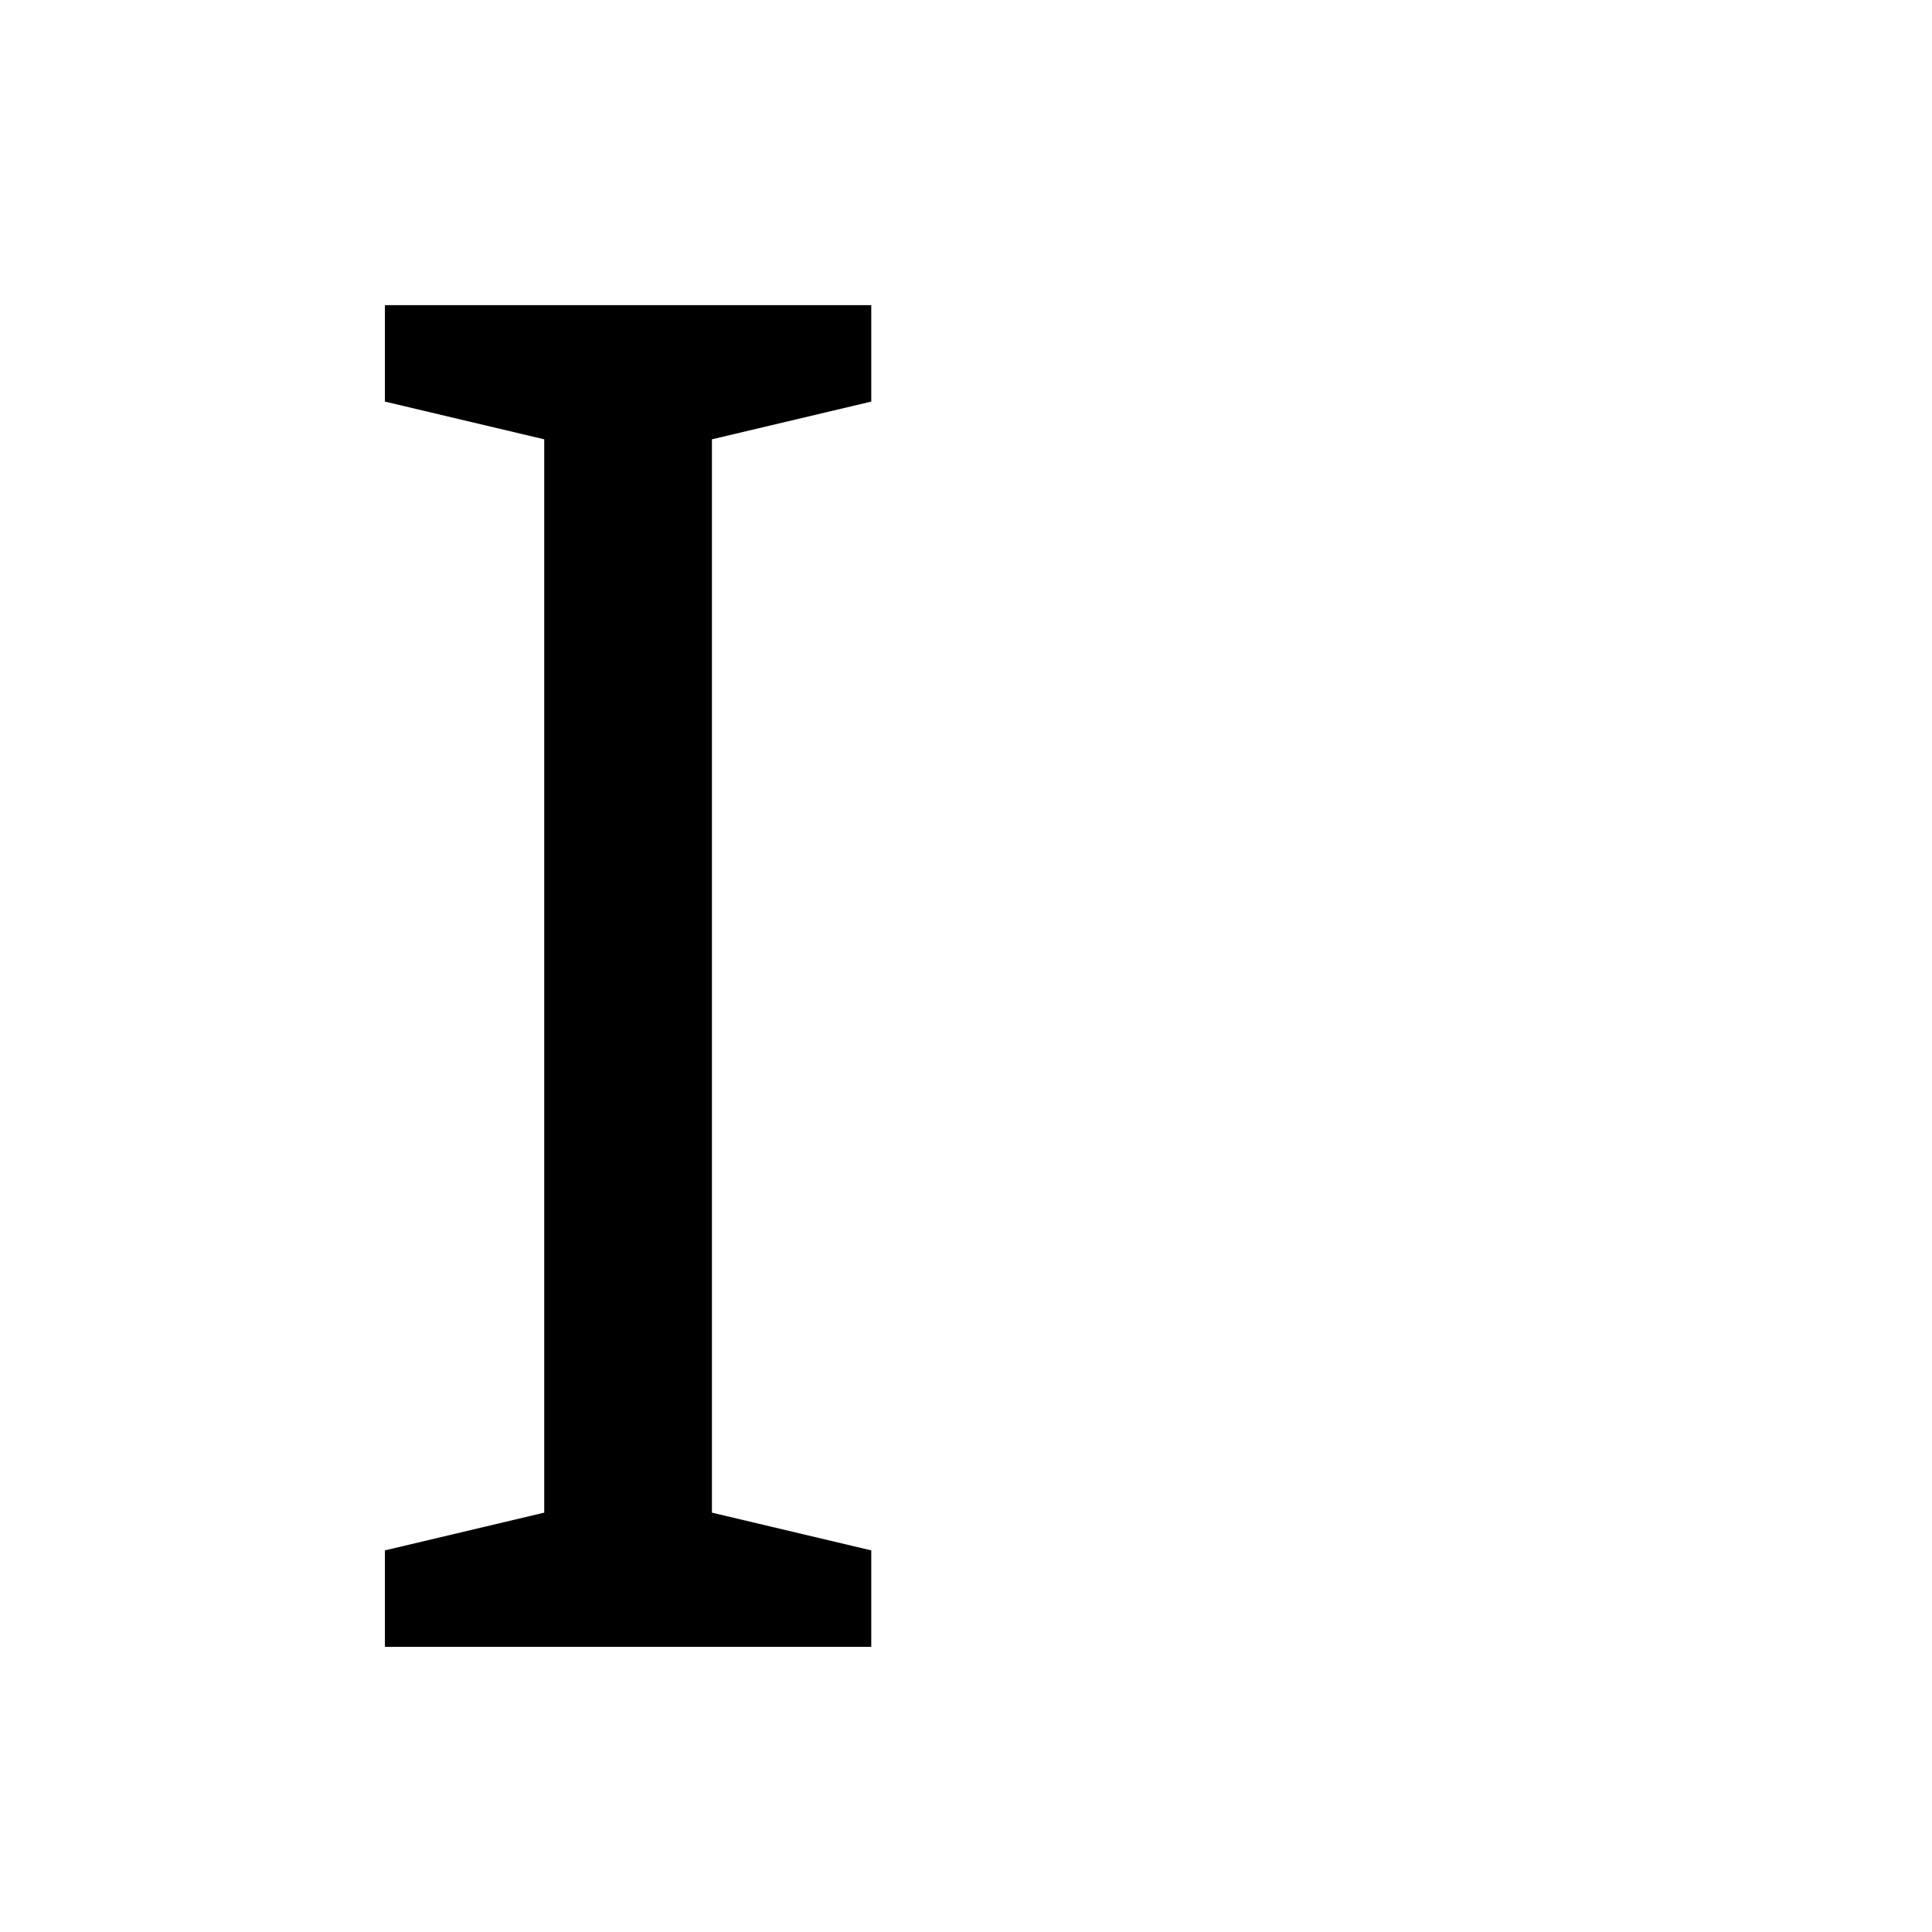
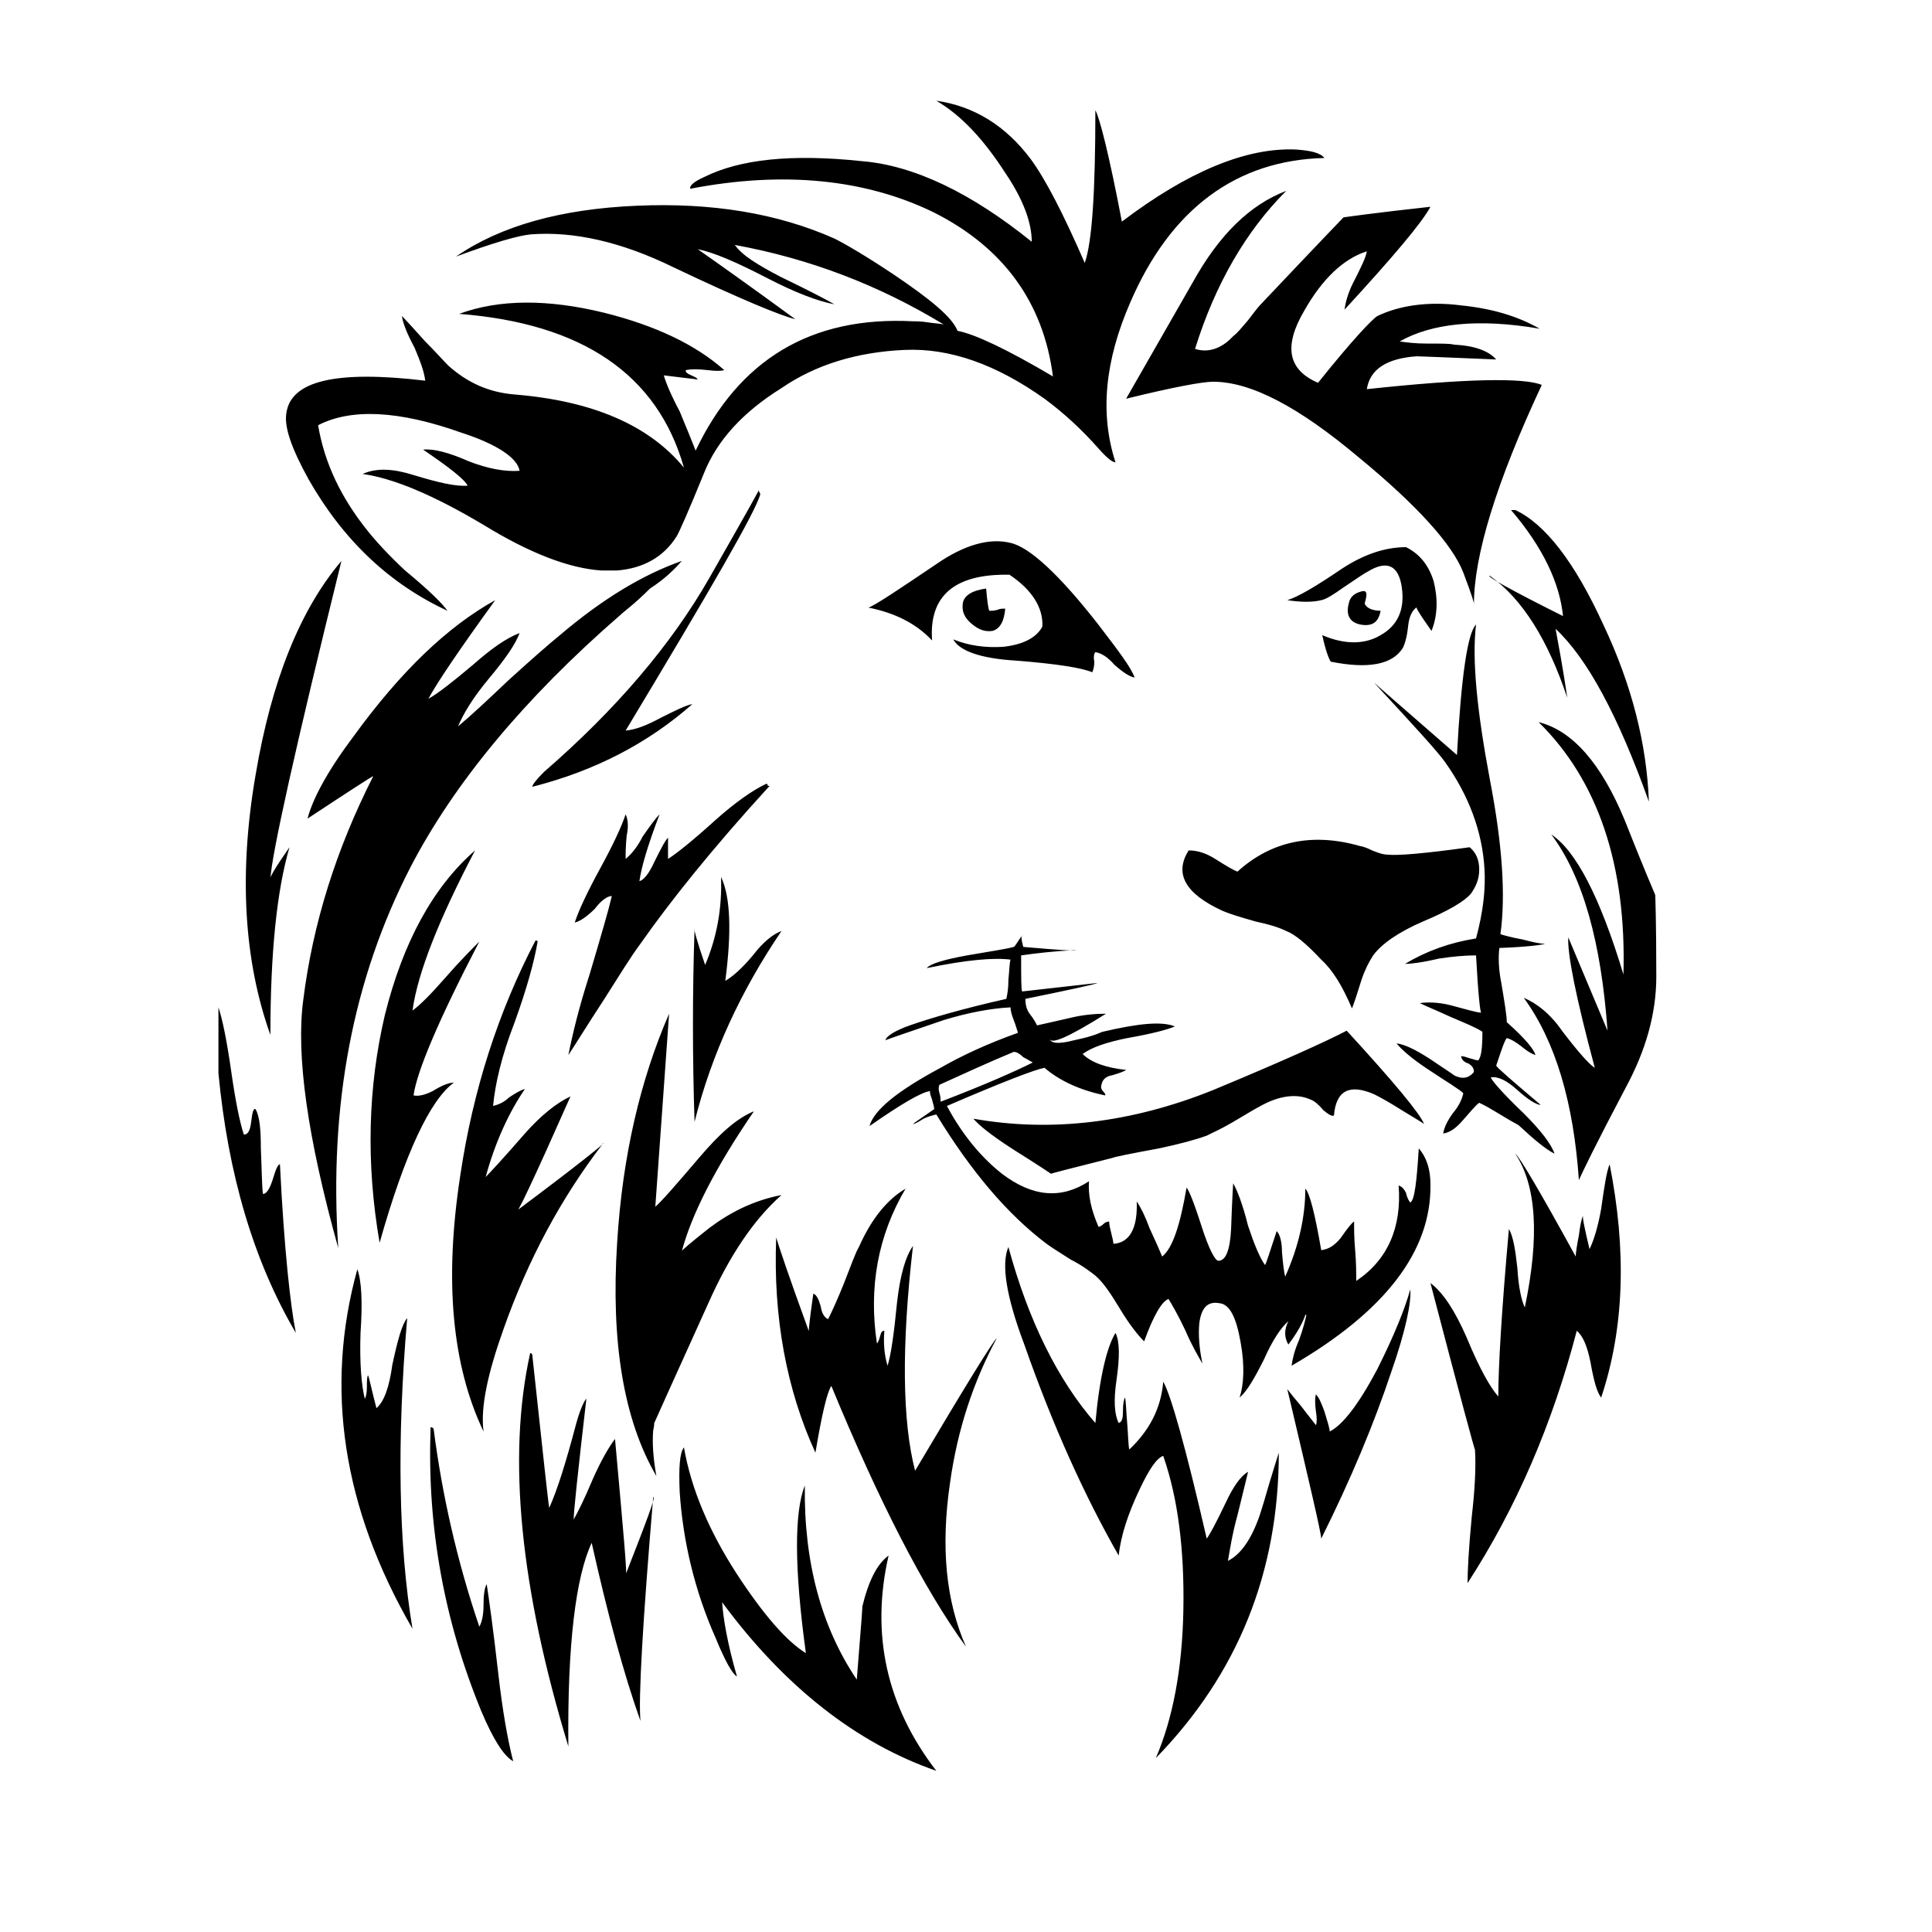
- <svg xmlns="http://www.w3.org/2000/svg" version="1.1" id="Layer_1" x="0px" y="0px" viewBox="0 0 7.2 7.2" style="enable-background:new 0 0 7.2 7.2;" xml:space="preserve">
-   <style type="text/css">
- 	.st0{font-family:'Lions';}
- 	.st1{font-size:7px;}
- </style>
-   <text transform="matrix(1 0 0 1 1.1532 6.1372)" class="st0 st1">I</text>
+ <svg xmlns="http://www.w3.org/2000/svg" version="1.1" id="Layer_1" x="0px" y="0px" viewBox="0 0 182.2 182.2" style="enable-background:new 0 0 182.2 182.2;" xml:space="preserve">
+   <g>
+     <path d="M24.8,112.6c0.3,0,0.6-0.4,0.9-1.3c0.3-1,0.5-1.5,0.7-1.5c0.4,8.1,1,13.4,1.5,15.9c-4-6.8-6.4-15-7.3-24.5V95   c0.4,1.2,0.8,3.2,1.2,6c0.4,2.8,0.8,4.8,1.2,6c0.4,0,0.6-0.4,0.7-1.3c0.1-0.8,0.2-1.2,0.4-1.1c0.4,0.7,0.5,2,0.5,3.7   C24.7,110.6,24.7,112,24.8,112.6z M27.3,79.9c-1.2,4.1-1.8,10-1.8,17.7c-2.5-7-3-15.2-1.4-24.5c1.5-8.9,4.2-15.6,8.1-20.2   c-4.4,17.8-6.6,27.8-6.7,30C25.4,82.8,25.9,81.9,27.3,79.9z M42.2,57.6c-5.4-2.5-9.8-6.6-13.1-12.4c-1.6-2.9-2.3-4.9-2.1-6.2   c0.4-3.1,4.7-4.1,13.1-3.1c-0.1-0.9-0.5-1.9-1-3.1c-0.7-1.3-1.1-2.3-1.2-3c0.5,0.5,1.2,1.3,2.2,2.4c1,1,1.7,1.8,2.2,2.3   c1.8,1.6,3.8,2.5,6.2,2.7c7.4,0.6,12.7,2.9,16,6.9c-2.5-8.8-9.6-13.6-21.2-14.5c3.8-1.4,8.4-1.4,13.7-0.1c4.8,1.2,8.6,3,11.3,5.4   c-0.3,0.1-0.8,0.1-1.6,0c-0.9-0.1-1.5-0.1-2,0c-0.1,0.1,0,0.3,0.5,0.5c0.5,0.2,0.7,0.4,0.5,0.4c0.4,0-0.7-0.1-3.1-0.4   c0.2,0.7,0.7,1.9,1.5,3.4c0.7,1.7,1.2,2.9,1.5,3.7c4.1-8.6,10.9-12.7,20.5-12.2c0.3,0,0.8,0,1.4,0.1c0.6,0.1,1.1,0.1,1.5,0.2   c-6.1-3.7-12.6-6.2-19.7-7.5c0.7,1,2.2,1.9,4.3,3c2.7,1.3,4.4,2.2,5.1,2.6c-1.6-0.3-3.7-1.1-6.4-2.5c-2.9-1.5-5-2.4-6.5-2.7   c2,1.4,5.1,3.6,9.2,6.6c-1.3-0.3-5.2-1.9-11.5-4.9c-4.9-2.4-9.4-3.4-13.4-3.1c-1.2,0.1-3.6,0.8-7.1,2.1c4.2-2.9,9.9-4.5,17.1-4.8   c7-0.3,13.2,0.7,18.6,3.1c1,0.5,2.9,1.6,5.6,3.4c3.4,2.3,5.5,4,6,5.3c1.6,0.3,4.6,1.7,9,4.3c-0.9-7-4.7-12.2-11.3-15.5   c-6.4-3.1-14.1-3.9-22.9-2.2c-0.1-0.3,0.4-0.7,1.3-1.1c3.4-1.7,8.3-2.2,14.9-1.5c4.9,0.4,10.3,3,16,7.6c0-1.8-0.8-4-2.5-6.5   c-2-3.1-4.1-5.4-6.5-6.8c3.5,0.5,6.5,2.3,8.9,5.5c1.4,1.9,3.1,5.2,5.1,9.8c0.7-2,1-6.8,1-14.4c0.4,0.7,1.3,4.2,2.5,10.5   c6.2-4.7,11.7-7,16.4-6.8c1.4,0.1,2.3,0.3,2.7,0.8c-8.3,0.2-14.5,4.8-18.3,13.6c-2.4,5.5-2.9,10.5-1.4,15.1c-0.3,0-0.8-0.4-1.6-1.3   c-1.5-1.7-3.2-3.3-5.1-4.7c-4.5-3.2-8.9-4.8-13.2-4.6c-4.5,0.2-8.4,1.4-11.6,3.6c-3.7,2.3-6.1,5-7.3,8c-1.5,3.7-2.4,5.7-2.6,6   c-1.2,1.9-3.1,3-5.6,3.2c-0.4,0-1,0-1.5,0c-3-0.2-6.7-1.6-11.1-4.3c-4.7-2.8-8.5-4.4-11.4-4.8c1.3-0.6,2.9-0.5,4.8,0.1   c2.3,0.7,4,1.1,5.1,1c-0.3-0.6-1.7-1.7-4.2-3.4c1-0.1,2.5,0.3,4.3,1.1c1.8,0.7,3.4,1,4.8,0.9c-0.2-1.2-2.1-2.5-5.5-3.6   c-5.9-2.1-10.4-2.3-13.5-0.7c0.6,3.6,2.2,6.9,4.7,10c0.8,1,2,2.3,3.5,3.7C40.5,55.7,41.7,56.9,42.2,57.6z M58.5,58   c-9.1,7.9-15.7,15.9-19.8,23.8c-5.4,10.5-7.7,22.4-6.8,35.9c-2.9-10.4-4-18.2-3.3-23.4c0.9-7.2,3.1-14.2,6.6-21.1   c-0.1,0-2.1,1.3-6.2,4c0.5-1.9,1.9-4.5,4.3-7.7c4.5-6.2,8.9-10.4,13.4-12.9c-3.4,4.7-5.5,7.8-6.3,9.3c0.9-0.5,2.3-1.6,4.2-3.2   c1.7-1.5,3.1-2.5,4.4-3c-0.4,1.1-1.4,2.5-2.9,4.3c-1.5,1.8-2.4,3.3-2.9,4.5c1.2-1,2.7-2.4,4.7-4.3c2.2-2,3.8-3.4,4.9-4.3   c4-3.4,7.8-5.7,11.5-7c-0.7,0.8-1.6,1.7-3,2.6C59.8,57,58.8,57.7,58.5,58z M38.4,124.3c-1,11.7-0.8,21.5,0.5,29.3   c-6.6-11.4-8.3-22.7-5.2-33.9c0.4,1.1,0.5,3.1,0.3,6c-0.1,2.9,0.1,5,0.4,6.2c0.1-0.1,0.2-0.5,0.2-1.1c0-0.5,0-0.9,0.1-1.1   c0.1,0.1,0.3,1.2,0.8,3.1c0.7-0.6,1.2-1.9,1.5-4.1C37.5,126.4,37.9,124.9,38.4,124.3z M35.8,117.2c-1.3-7.5-1.1-14.7,0.5-21.5   c1.7-6.8,4.5-12,8.5-15.5c-3.4,6.5-5.4,11.5-5.9,15.1c0.7-0.5,1.7-1.5,3.1-3.1c1.4-1.6,2.5-2.7,3.2-3.4c-3.9,7.5-5.9,12.3-6.2,14.5   c0.4,0.1,1,0,1.8-0.4c0.8-0.5,1.5-0.8,2-0.8C40.6,103.7,38.2,108.7,35.8,117.2z M45.2,153.4c0.2-0.3,0.4-1,0.4-2c0-1,0.1-1.7,0.3-2   c0.2,1.3,0.6,4.1,1.1,8.5c0.4,3.5,0.9,6.3,1.4,8.2c-0.9-0.5-1.9-2.1-3-4.7c-3.5-8.5-5.1-17.3-4.8-26.4v-0.4c0.2,0,0.3,0.1,0.3,0.2   C41.7,141,43.1,147.2,45.2,153.4z M56.9,107.8c-4,5.2-7.1,11-9.4,17.5c-1.5,4.2-2.2,7.4-1.9,9.7c-3-6.3-3.7-14.3-2.2-24.1   c1.2-8.1,3.6-15.5,7.1-22.2c0.1,0,0.2,0,0.2,0.1c0.1,0,0.1,0,0,0c-0.3,1.8-1,4.4-2.2,7.7c-1.2,3.1-1.8,5.7-2,7.8   c0.4-0.1,1-0.3,1.5-0.8c0.6-0.4,1.1-0.7,1.5-0.8c-1.5,2.2-2.8,5-3.7,8.3c0.4-0.4,1.7-1.8,3.7-4.1c1.5-1.7,3-2.9,4.3-3.5   c-3.5,7.9-5.2,11.5-5.1,10.8C54.6,109.8,57.3,107.6,56.9,107.8z M59,148.5c2-5.1,2.9-7.5,2.6-7.3c-1,11.9-1.4,19-1.2,21.1   c-1.6-4.5-3.1-10.1-4.6-16.8c-1.5,3.2-2.3,9.6-2.2,19.2c-4.5-14.8-5.8-27.2-3.6-37.1c0.1,0,0.2,0.1,0.2,0.2c1,9.2,1.5,14,1.6,14.4   c0.8-1.8,1.6-4.4,2.5-7.8c0.4-1.5,0.8-2.3,1-2.5c-0.8,6.9-1.2,10.7-1.2,11.4c0.4-0.7,1-1.9,1.8-3.8c0.8-1.8,1.5-3,2.1-3.8   C58.8,144.6,59.2,148.9,59,148.5z M71.5,46.3c0.1,0,0.1,0.1,0.2,0.3c-0.4,1.6-4.7,9-12.7,22.3c1-0.1,2-0.5,3.3-1.2   c1.4-0.7,2.4-1.2,3-1.3c-4.2,3.7-9.2,6.3-15.1,7.8c0-0.2,0.4-0.7,1.1-1.4c6.8-5.9,12-12,15.6-18.3C70.5,48.2,72,45.5,71.5,46.3z    M72.5,74.2C67.2,80,63.2,85,60.4,89c-0.9,1.2-2,3-3.4,5.2c-1.7,2.6-2.8,4.4-3.4,5.3c0.4-2,1-4.5,2-7.6c1.1-3.7,1.8-6.1,2.1-7.4   c-0.4,0-1,0.4-1.6,1.2c-0.7,0.7-1.4,1.2-1.9,1.3c0.4-1.2,1.2-2.9,2.4-5.1c1.2-2.2,2-3.9,2.4-5.1c0.2,0.4,0.3,1.1,0.1,2   C59,79.8,59,80.5,59,81c0.5-0.4,1.1-1.1,1.6-2.1c0.7-1,1.2-1.7,1.6-2.1c-1.1,2.9-1.7,4.9-1.9,6.3c0.4-0.1,0.9-0.7,1.4-1.8   c0.6-1.2,1-2,1.3-2.3v2c0.8-0.5,2.3-1.7,4.4-3.6c1.9-1.7,3.6-2.9,4.9-3.5c0.1,0.1,0.1,0.1,0.1,0.2C72.6,74.1,72.6,74.2,72.5,74.2z    M61.6,134.9c-0.1,1.2,0,2.6,0.3,4.3c-3.1-5.3-4.3-12.7-3.7-22c0.5-8.2,2.2-15.4,4.9-21.6l-1.3,18.2c0.5-0.4,1.9-2,4.2-4.7   c1.8-2.1,3.4-3.6,5.1-4.3c-3.7,5.4-5.9,9.8-6.8,13.2c-0.1,0,0.7-0.7,2.6-2.2c2-1.5,4.2-2.6,6.8-3.1c-2.6,2.3-4.9,5.7-6.9,10.2   c-3.4,7.5-5.1,11.3-5.1,11.3S61.7,134.5,61.6,134.9z M83.8,146.7c-1.7,7.4-0.2,14.2,4.5,20.3c-7.5-2.6-14.3-7.9-20.2-15.9   c0.1,1.5,0.5,3.9,1.4,7c-0.4-0.2-1.1-1.4-2-3.6c-2-4.5-3.1-9.2-3.4-13.8c-0.1-2.3,0-3.7,0.4-4.2c0.7,4,2.4,7.9,4.9,11.8   c2.6,4,4.8,6.5,6.6,7.6c-1.1-8-1.1-13.3-0.1-15.8c-0.1,7.3,1.6,13.4,4.9,18.3c0.4-5.1,0.6-7.4,0.5-6.8   C81.9,149.1,82.7,147.5,83.8,146.7z M73.7,87.8c-3.8,5.6-6.6,11.6-8.2,18c-0.2-6.1-0.2-12.2,0-18.2c-0.1-0.1,0.2,1.1,1,3.4   c1.1-2.6,1.6-5.3,1.5-8.3c0.9,1.9,1,5.2,0.4,9.8c0.7-0.4,1.6-1.2,2.6-2.4C72,88.8,72.9,88.1,73.7,87.8z M86.3,138.7   c4.8-8.1,7.4-12.3,7.7-12.5c-2.2,4.1-3.7,8.6-4.4,13.6c-0.9,6.1-0.4,11.2,1.5,15.5c-4-5.5-8.2-13.7-12.7-24.6   c-0.4,0.6-0.9,2.7-1.5,6.3c-2.7-5.9-4-12.7-3.7-20.3c0.2,0.7,1.2,3.7,3.1,8.9c-0.1,0.4,0-0.8,0.4-3.6c0.3,0.1,0.5,0.5,0.7,1.2   c0.1,0.7,0.4,1.1,0.7,1.2c0.4-0.8,0.9-1.9,1.5-3.4c0.7-1.8,1.1-2.9,1.4-3.4c1.2-2.7,2.7-4.5,4.4-5.5c-2.6,4.4-3.5,9.3-2.7,14.6   c0.1-0.1,0.2-0.3,0.3-0.7c0.1-0.4,0.2-0.5,0.4-0.5c-0.1,1.2,0,2.3,0.3,3.3c0.3-0.9,0.6-2.9,0.9-6c0.3-2.6,0.8-4.3,1.5-5.3   C85,127,85.1,134.1,86.3,138.7z M103.3,61.5c-0.1,0.1-0.2,0.4-0.1,0.9c0,0.5-0.1,0.8-0.2,1c-0.9-0.4-3.3-0.8-7.2-1.1   c-3.3-0.2-5.3-0.9-5.9-2c1.5,0.6,3,0.8,4.7,0.7c1.8-0.2,3.1-0.8,3.7-1.9c0.1-1.8-1-3.5-3.1-4.9c-5.2-0.1-7.6,2-7.3,6.2   c-1.5-1.6-3.5-2.6-6-3.1c0.6-0.2,2.7-1.6,6.4-4.1c2.6-1.8,5-2.5,7-2c1.8,0.4,4.6,3,8.2,7.6c2,2.6,3.2,4.2,3.5,5.1   c-0.5-0.1-1.1-0.5-1.9-1.2C104.5,62,103.9,61.6,103.3,61.5z M121.5,126.8c-0.4-0.7-0.4-1.4,0-2.2c-0.7,0.6-1.5,1.8-2.3,3.6   c-0.9,1.8-1.6,3-2.3,3.6c0.4-1.2,0.5-3,0.1-5.2c-0.4-2.3-1-3.6-2-3.7c-1.1-0.2-1.7,0.4-1.9,1.9c-0.1,1.1,0,2.4,0.3,3.8   c-0.4-0.7-1-1.7-1.6-3.1c-0.7-1.5-1.3-2.5-1.6-3c-0.6,0.2-1.4,1.5-2.3,4c-0.6-0.6-1.4-1.6-2.3-3.1c-0.9-1.5-1.6-2.5-2.3-3.1   c-0.5-0.4-1.3-1-2.3-1.5c-1.1-0.7-1.9-1.2-2.3-1.5c-3.7-2.8-7.1-6.8-10.4-12.2c-0.4,0.1-0.8,0.2-1.2,0.4c-0.5,0.3-0.8,0.5-1,0.5   c0.1-0.1,0.7-0.5,2-1.4c0-0.2-0.1-0.5-0.2-0.9c-0.1-0.3-0.2-0.5-0.2-0.8c-0.8,0.1-2.7,1.2-5.7,3.3c0.4-1.5,2.6-3.3,6.7-5.5   c2.1-1.2,4.5-2.3,7.3-3.3c-0.1-0.3-0.2-0.7-0.4-1.2c-0.2-0.5-0.3-0.9-0.3-1.2c-1.9,0.1-4,0.5-6.3,1.2c-3.2,1.1-5,1.7-5.5,1.9   c0.1-0.4,0.9-0.9,2.3-1.4c2-0.7,5.1-1.6,9.1-2.5c0.1-0.4,0.2-1,0.2-1.8c0.1-1,0.1-1.6,0.2-1.9c-1.5-0.2-4.1,0-7.9,0.8   c0.3-0.4,1.6-0.8,3.8-1.2c2.3-0.4,3.7-0.6,4.4-0.8c0.1,0,0.3-0.4,0.8-1.1c-0.1,0-0.1,0.4,0.1,1.1c3.4,0.3,5.1,0.4,4.9,0.3   c-2,0.1-3.7,0.3-5.1,0.5c0,2.1,0,3.3,0.1,3.4l7.1-0.8c-0.1,0.1-2.4,0.6-6.8,1.5c0,0.5,0.1,1,0.4,1.4c0.4,0.5,0.6,0.9,0.7,1.1   c0.4-0.1,1.4-0.3,3.1-0.7c1.2-0.3,2.4-0.4,3.4-0.4c-3.5,2.2-5.3,3-5.3,2.3c0,0.5,0.8,0.6,2.3,0.2c0.4-0.1,1-0.2,1.6-0.4   c0.7-0.2,1-0.4,1.1-0.4c3.4-0.8,5.6-1,6.8-0.5c-0.7,0.3-2.2,0.7-4.5,1.1c-2,0.4-3.4,0.9-4.2,1.5c0.8,0.8,2.2,1.3,4.1,1.5   c-0.1,0.1-0.6,0.3-1.3,0.5c-0.6,0.1-0.9,0.4-1,0.8c-0.1,0.3-0.1,0.5,0.2,0.8c0.1,0.1,0.2,0.3,0.1,0.3c-2.4-0.5-4.3-1.4-5.7-2.6   c-1,0.2-4.1,1.4-9.2,3.6c1.5,2.8,3.3,4.9,5.2,6.4c2.9,2.2,5.6,2.4,8.2,0.7c-0.1,1.3,0.2,2.7,0.9,4.3c0.1,0,0.3-0.1,0.5-0.3   c0.1-0.1,0.3-0.2,0.5-0.2c0,0.3,0.1,0.7,0.2,1.1c0.1,0.4,0.2,0.8,0.2,1c1.5-0.1,2.3-1.4,2.2-4c0.4,0.6,0.8,1.4,1.2,2.5   c0.6,1.3,1,2.2,1.2,2.7c1-0.8,1.7-3,2.3-6.5c0.2,0.2,0.7,1.4,1.4,3.6c0.7,2.2,1.3,3.3,1.6,3.3c0.7,0,1.1-1,1.2-3   c0.1-2.9,0.2-4.4,0.2-4.3c0.4,0.7,0.9,2,1.4,4c0.6,1.8,1.1,3,1.6,3.7c0.1-0.1,0.4-1.1,1.1-3.2c0.3,0.3,0.5,1,0.5,2   c0.1,1.2,0.2,1.9,0.3,2.3c1.3-2.9,1.9-5.7,1.9-8.3c0.4,0.4,0.9,2.3,1.5,5.8c0.7-0.1,1.2-0.4,1.8-1.1c0.7-1,1.1-1.5,1.3-1.6   c0,0.7,0,1.6,0.1,2.7c0.1,1.2,0.1,2.1,0.1,2.9c3-2,4.3-5.1,4-9c0.3,0.1,0.5,0.3,0.7,0.7c0.1,0.5,0.3,0.8,0.4,0.9   c0.4-0.2,0.6-1.9,0.8-5.1c0.7,0.8,1.1,1.9,1.1,3.4c0.1,6.3-4.3,12-13.1,17.1c0.1-0.7,0.3-1.5,0.7-2.4c0.4-1.1,0.6-1.9,0.7-2.4   c-0.1,0-0.1,0-0.1,0S122.8,125.1,121.5,126.8z M88.6,102.3c-0.1,0.2-0.1,0.5,0,0.8c0.1,0.3,0.1,0.5,0.1,0.8   c4.2-1.6,7.1-2.9,8.7-3.7c-0.2-0.1-0.5-0.3-0.9-0.5c-0.3-0.3-0.6-0.5-0.9-0.5C93.2,100.2,90.8,101.3,88.6,102.3z M93,55.5   c0.1,1.2,0.2,1.9,0.3,2.1c0.2,0,0.5,0,0.8-0.1c0.2-0.1,0.4-0.1,0.7-0.1c-0.1,1.2-0.5,1.9-1.2,2.1c-0.7,0.1-1.3-0.1-2-0.7   c-0.7-0.6-0.9-1.2-0.8-1.9C90.9,56.2,91.6,55.7,93,55.5z M91.8,105.5c7.3,1.3,14.9,0.4,22.6-2.7c6.5-2.7,10.7-4.6,12.6-5.6   c4.5,4.9,6.9,7.8,7.3,8.8c-0.1-0.1-0.8-0.5-2.1-1.3c-1.1-0.7-2-1.2-2.6-1.5c-2.3-1-3.6-0.4-3.8,2c-0.2,0.1-0.5-0.1-1-0.5   c-0.5-0.6-0.9-0.9-1.2-1c-1.3-0.6-3-0.4-4.9,0.7c-0.4,0.2-1.2,0.7-2.4,1.4c-1,0.6-1.9,1-2.5,1.3c-1.1,0.4-2.6,0.8-4.5,1.2   c-2.7,0.5-4.2,0.8-4.4,0.9c-4,1-5.9,1.5-5.8,1.5c0.2,0.1-1-0.7-3.7-2.4C93.4,107,92.3,106.1,91.8,105.5z M115.8,147.2   c1.2-0.6,2.2-2,3-4.3c0.2-0.6,0.5-1.6,0.9-3c0.4-1.3,0.7-2.3,0.9-2.9c0,11.3-3.9,20.9-11.6,28.8c1.6-3.7,2.5-8.4,2.6-14   c0.1-5.6-0.5-10.5-1.9-14.5c-0.6,0.2-1.3,1.2-2.2,3.1c-1.1,2.3-1.8,4.4-2,6.3c-3.2-5.6-6.2-12.2-8.9-19.9c-1.7-4.5-2.2-7.6-1.5-9.2   c1.9,7,4.7,12.6,8.2,16.6c0.4-4.4,1.1-7.2,1.9-8.5c0.4,0.8,0.4,2.3,0.1,4.4c-0.3,2-0.2,3.3,0.2,4.1c0.3-0.1,0.4-0.4,0.4-1.1   c0-0.7,0.1-1.2,0.2-1.3c0.1,0.5,0.1,1.3,0.2,2.4c0.1,1.2,0.1,2.1,0.2,2.5c1.9-1.8,3-3.9,3.2-6.4c0.7,1.2,2.1,6.1,4.1,14.8   c0.3-0.4,0.9-1.5,1.8-3.4c0.7-1.5,1.4-2.5,2.1-2.9c-0.1,0.4-0.4,1.7-1,4.1C116.2,144.7,116,146.1,115.8,147.2z M134.9,19.5   c-0.8,1.5-3.5,4.7-8.1,9.7c0.1-0.8,0.4-1.8,1-2.9c0.6-1.2,1-2,1.1-2.6c-2.2,0.7-4.2,2.6-5.9,5.6c-2,3.4-1.5,5.6,1.3,6.8   c3.2-4,5.1-6,5.6-6.3c2.1-1,4.8-1.4,7.9-1c2.9,0.3,5.3,1,7.4,2.2c-5.8-1-10.2-0.5-13.2,1.2c0.7,0.1,1.5,0.2,2.5,0.2   c1.4,0,2.3,0,2.6,0.1c2,0.1,3.3,0.6,4,1.4c-4.8-0.2-7.3-0.3-7.5-0.3c-2.8,0.2-4.4,1.2-4.7,3.1c9.3-1,14.8-1.1,16.5-0.4   c-4.3,9.2-6.4,16.1-6.4,20.7c0.1,0.1-0.2-0.9-1-3c-1-2.6-4.3-6.3-9.9-10.9c-5.6-4.7-10.1-7.1-13.7-7.1c-1,0-3.7,0.5-8.2,1.6l6.3-11   c2.5-4.5,5.4-7.3,8.8-8.6c-3.8,3.8-6.7,8.8-8.6,14.9c1.2,0.4,2.5,0,3.6-1.2c0.4-0.3,0.8-0.8,1.4-1.5c0.6-0.8,1-1.3,1.2-1.5   c5.2-5.5,7.8-8.2,7.8-8.2S129.4,20.1,134.9,19.5z M112.1,80.2c0.9,0,1.7,0.3,2.5,0.8c1.1,0.7,1.8,1.1,2.1,1.2   c3.2-2.9,7.1-3.7,11.6-2.4c0.1,0,0.5,0.1,1.1,0.4c0.5,0.2,1,0.4,1.5,0.4c0.9,0.1,3.4-0.1,7.7-0.7c0.6,0.5,0.9,1.2,0.9,2.1   s-0.3,1.6-0.8,2.3c-0.6,0.7-2.1,1.6-4.5,2.6c-2.3,1-3.9,2.1-4.7,3.2c-0.4,0.6-0.8,1.4-1.1,2.3c-0.4,1.3-0.7,2.2-0.9,2.7   c-0.9-2.1-1.8-3.6-2.9-4.6c-1.4-1.5-2.5-2.4-3.3-2.7c-0.6-0.3-1.5-0.6-2.9-0.9c-1.4-0.4-2.4-0.7-3.1-1   C111.8,84.3,110.7,82.4,112.1,80.2z M125.5,62.4c-0.2-0.3-0.5-1.1-0.8-2.5c2.1,0.9,4,0.9,5.5,0c1.6-0.9,2.3-2.4,2-4.5   c-0.3-2.1-1.4-2.6-3.2-1.5c-0.4,0.2-1.1,0.7-2.3,1.5c-1,0.7-1.6,1.1-2.1,1.2c-0.8,0.2-1.9,0.2-3.2,0c1-0.3,2.7-1.3,5.2-3   c2-1.3,4-2,6-2c1.2,0.6,2.1,1.6,2.6,3.2c0.4,1.6,0.4,3.2-0.2,4.7c-1.2-1.7-1.7-2.5-1.3-2.3c-0.5,0.3-0.8,0.9-0.9,1.8   c-0.1,1-0.3,1.7-0.5,2.1C131.3,62.7,129,63.1,125.5,62.4z M129.9,129.1c1.6-3.2,2.6-5.7,3.1-7.5c0.1,1.2-0.4,3.8-1.8,7.8   c-1.6,4.8-3.8,10.1-6.6,15.7c0-0.5-1.1-5.2-3.2-14.1c0.3,0.4,0.7,0.9,1.3,1.6c0.6,0.8,1.1,1.4,1.4,1.8c0.1-0.2,0.1-0.7,0-1.3   c-0.1-0.7-0.1-1.3,0-1.6c0.3,0.3,0.5,0.8,0.8,1.6c0.3,1,0.5,1.6,0.5,1.9C126.6,134.4,128.1,132.5,129.9,129.1z M127.2,56.9   c0.1-0.5,0.4-0.9,1.1-1.1c0.6-0.2,0.7,0.1,0.4,1.1c0.1,0.4,0.7,0.7,1.5,0.7c-0.2,1.1-0.8,1.5-1.9,1.3   C127.3,58.7,126.9,58,127.2,56.9z M139.5,104c-0.3,0.2-0.8,0.8-1.5,1.6c-0.6,0.7-1.2,1.2-1.9,1.3c0.1-0.6,0.4-1.2,0.9-1.9   c0.6-0.7,0.9-1.4,1-1.9c-0.4-0.4-1.6-1.1-3.4-2.3c-1.5-1-2.4-1.8-2.9-2.4c0.9,0.1,2.2,0.8,3.8,1.9c1.2,0.8,1.8,1.2,1.6,1.1   c0.8,0.4,1.4,0.3,1.9-0.3c0-0.4-0.2-0.6-0.5-0.8c-0.4-0.1-0.7-0.4-0.7-0.7c0.2,0,0.5,0.1,0.8,0.2c0.4,0.1,0.6,0.2,0.8,0.2   c0.3-0.3,0.4-1.2,0.4-2.7c-0.6-0.4-1.6-0.8-3-1.4c-1.3-0.6-2.3-1-2.9-1.3c0.7-0.1,1.7-0.1,2.9,0.2c1.5,0.4,2.5,0.7,2.9,0.7   c-0.1,0.1-0.3-1.7-0.5-5.4c-1,0-2.2,0.1-3.5,0.3c-1.7,0.4-2.7,0.5-3.2,0.5c2-1.2,4.2-2,6.7-2.4c0.7-2.6,0.9-4.7,0.8-6.5   c-0.2-3.6-1.5-7-3.7-10.1c-0.7-1-2.9-3.4-6.7-7.5c-0.1-0.1,2.5,2.2,7.8,6.8c0.4-7.4,1-11.5,1.8-12.3c-0.4,3.3,0.1,8.2,1.3,14.6   c1.2,6.2,1.5,11,1,14.6c0.3,0.1,1,0.3,2.1,0.5c0.8,0.2,1.5,0.4,2.1,0.4c-0.2,0.1-1.6,0.3-4.3,0.4c-0.1,0.8-0.1,1.9,0.2,3.4   c0.3,1.8,0.5,3,0.5,3.6c1.7,1.5,2.6,2.6,2.7,3.1c-0.3-0.1-0.7-0.3-1.3-0.8c-0.5-0.4-1-0.7-1.4-0.8c-0.2,0.2-0.5,1.1-1,2.6   c0.2,0.3,1.6,1.5,4.2,3.7c-0.4,0-1.2-0.5-2.2-1.4c-1-0.9-1.8-1.3-2.5-1.2c0,0.2,1,1.4,3.1,3.4c1.6,1.6,2.6,2.9,2.9,3.8   c-0.8-0.4-1.9-1.3-3.4-2.7C141.7,105.3,140.6,104.5,139.5,104z M149.9,117.8c0.4-0.8,0.8-2.1,1.1-3.8c0.3-2.1,0.5-3.5,0.8-4.2   c1.6,8.1,1.4,15.4-0.8,22c-0.4-0.5-0.7-1.6-1-3.3c-0.3-1.5-0.7-2.5-1.3-3c-2.3,8.8-5.7,16.7-10.3,23.8c0-1.1,0.1-3.2,0.4-6.3   c0.3-2.6,0.4-4.7,0.3-6.3c0,0.2-1.4-5-4.2-15.7c1.2,0.9,2.3,2.6,3.4,5.1c1.2,2.9,2.2,4.7,3,5.6c0-2.7,0.3-8,1-15.8   c0.4,0.7,0.6,1.9,0.8,3.7c0.1,1.8,0.4,3.1,0.7,3.7c1.4-6.7,1.1-11.5-0.9-14.5c0.4,0.3,2.3,3.5,5.7,9.7c0-0.3,0.1-1,0.3-2   c0.1-0.8,0.2-1.4,0.4-1.9C149.2,114.7,149.4,115.7,149.9,117.8z M142.9,48.1c2.8,1.3,5.6,4.9,8.3,10.8c2.7,5.7,4.1,11.3,4.3,16.7   c-2.9-8.1-5.8-13.5-8.8-16.3c0.7,3.7,1,5.8,1.1,6.5c-1.8-5.4-4.2-9.3-7.3-11.5c-0.4,0,1.9,1.3,6.9,3.8c-0.3-3.1-1.9-6.5-4.9-10   H142.9z M156.2,92.1c0,3.5-1,7-2.9,10.5c-2.8,5.3-4.2,8.2-4.4,8.7c-0.5-7.3-2.2-13.1-5.2-17.2c1.2,0.5,2.5,1.5,3.6,3.1   c1.6,2.1,2.6,3.2,3.1,3.5c-1.8-6.7-2.6-10.8-2.5-12.3l3.7,8.8c-0.6-8.3-2.3-14.5-5.3-18.5c2.3,1.5,4.6,5.9,6.8,13.2   c0.3-10.3-2.4-18.3-8-23.8c3.2,0.8,5.9,3.9,8.1,9.2c1.9,4.8,2.9,7.1,2.9,7.1S156.2,86.9,156.2,92.1z" />
+   </g>
</svg>
